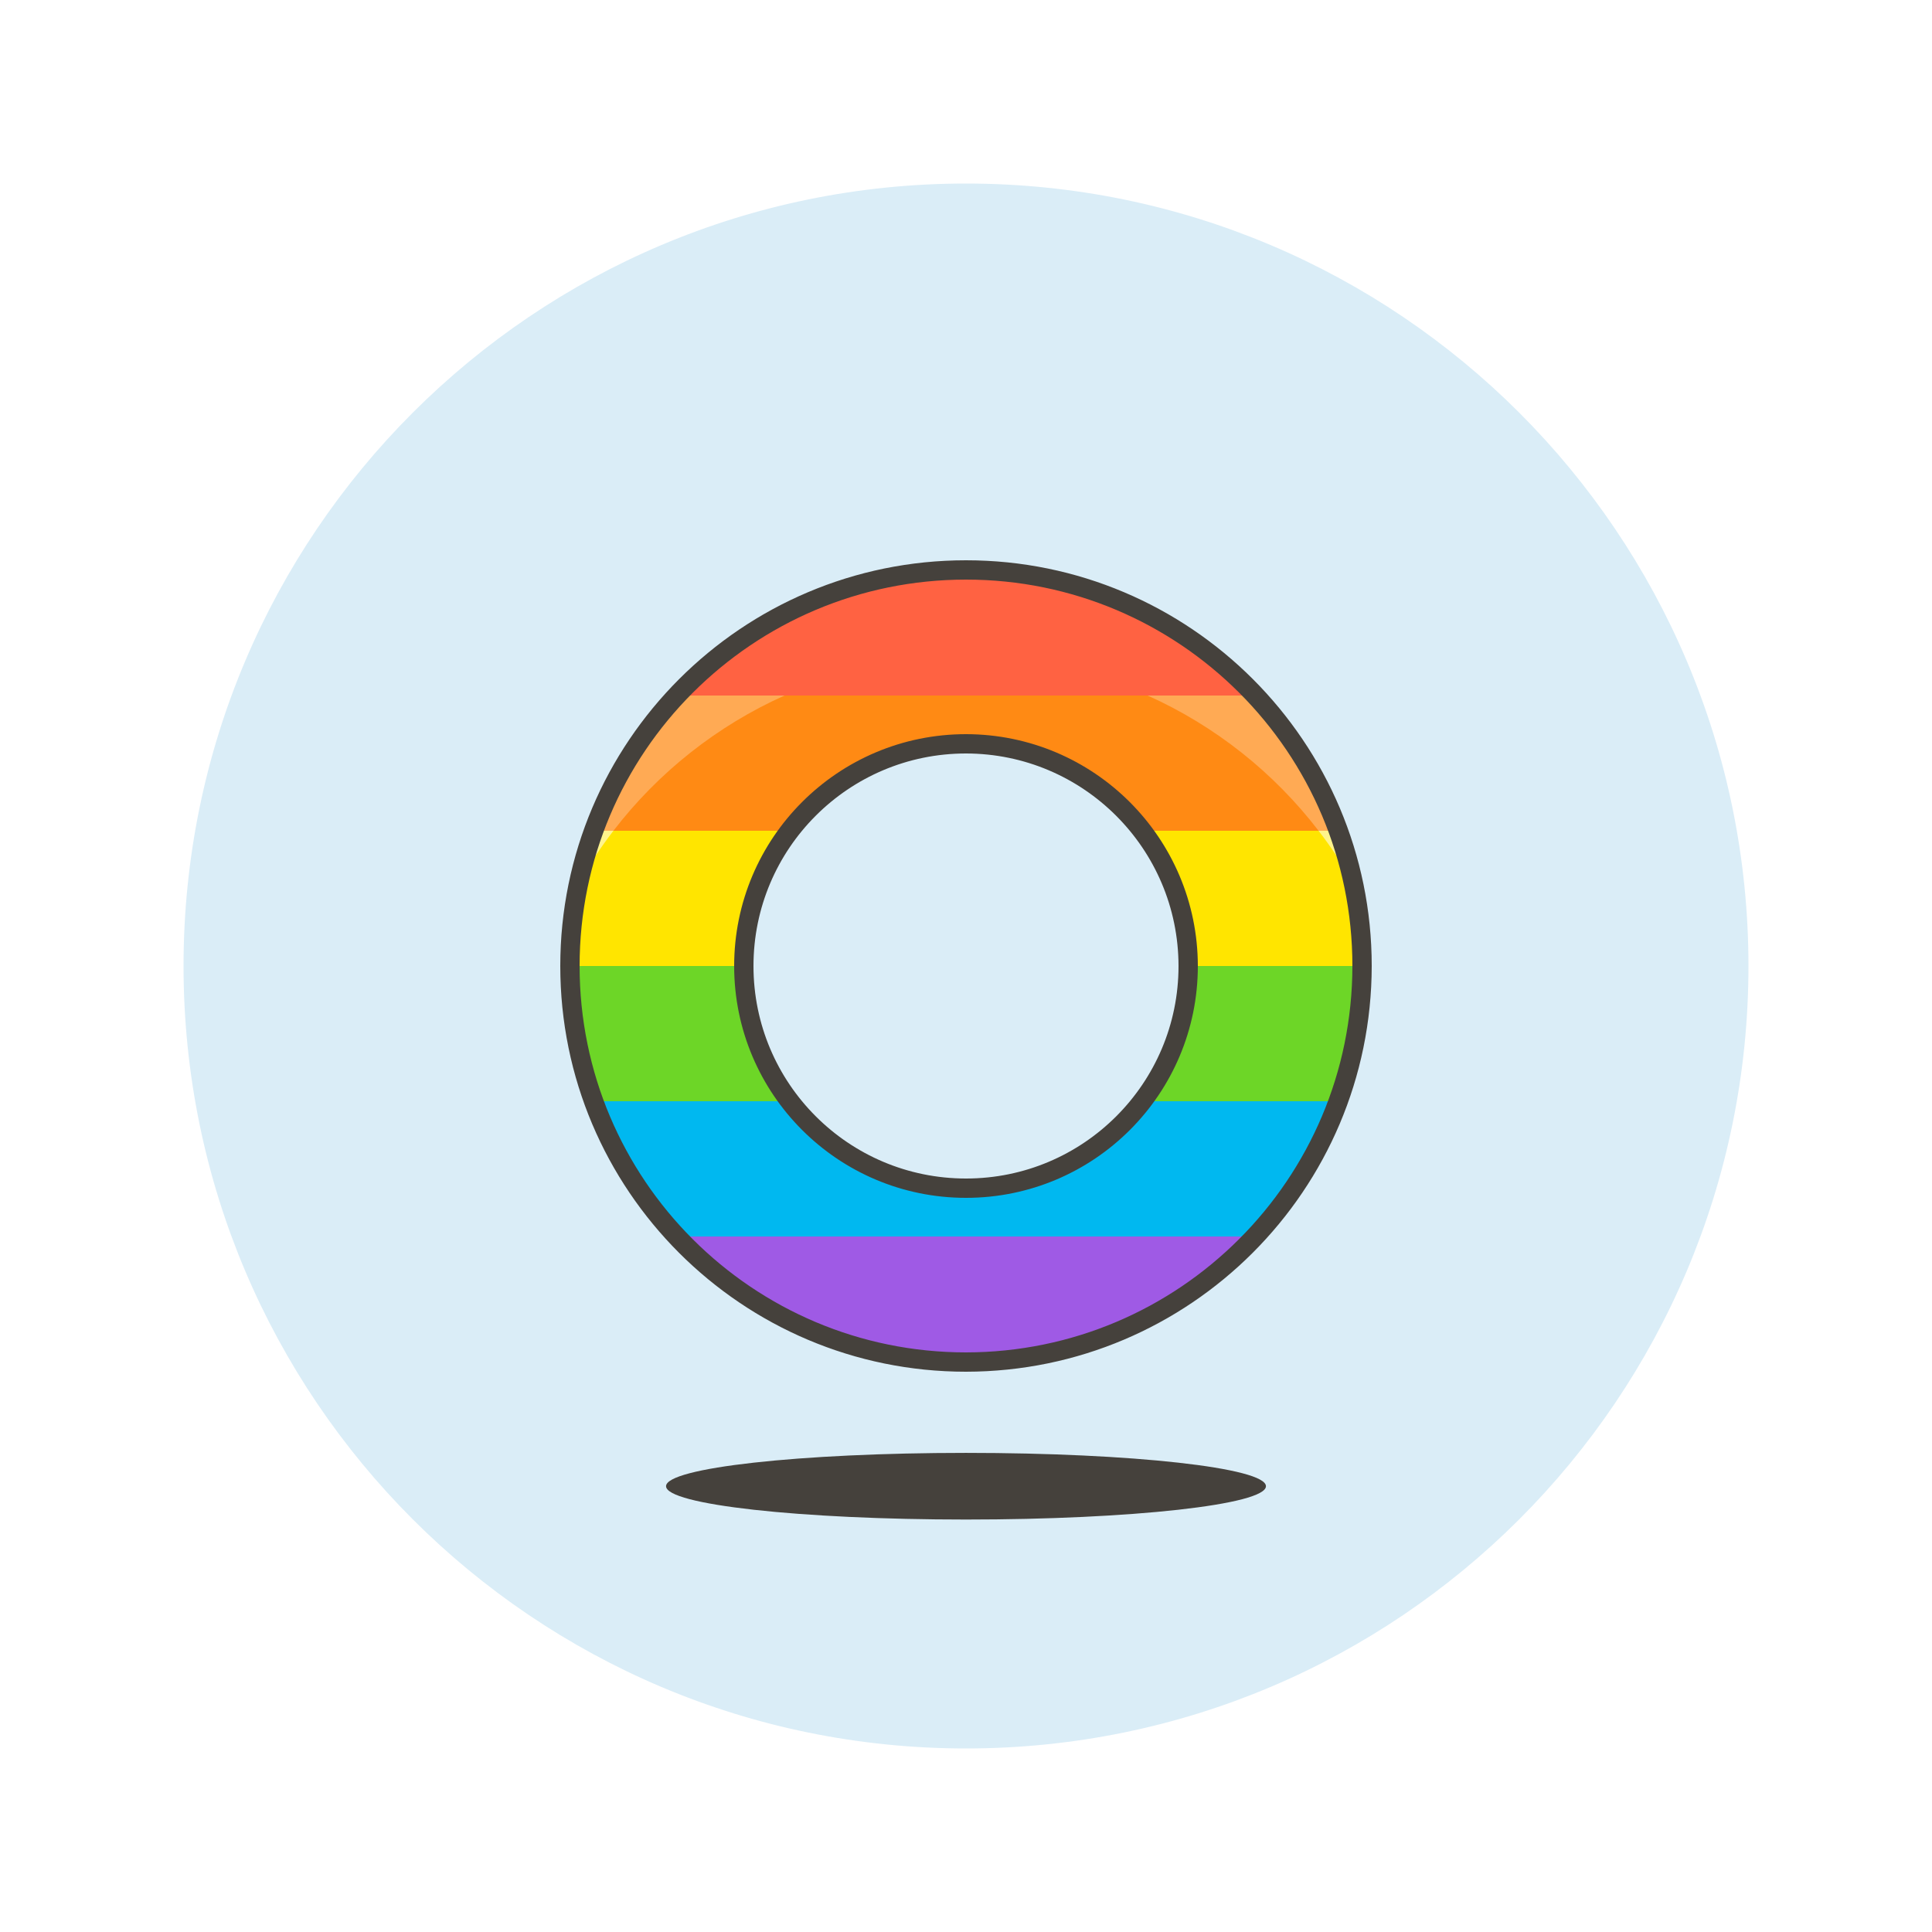
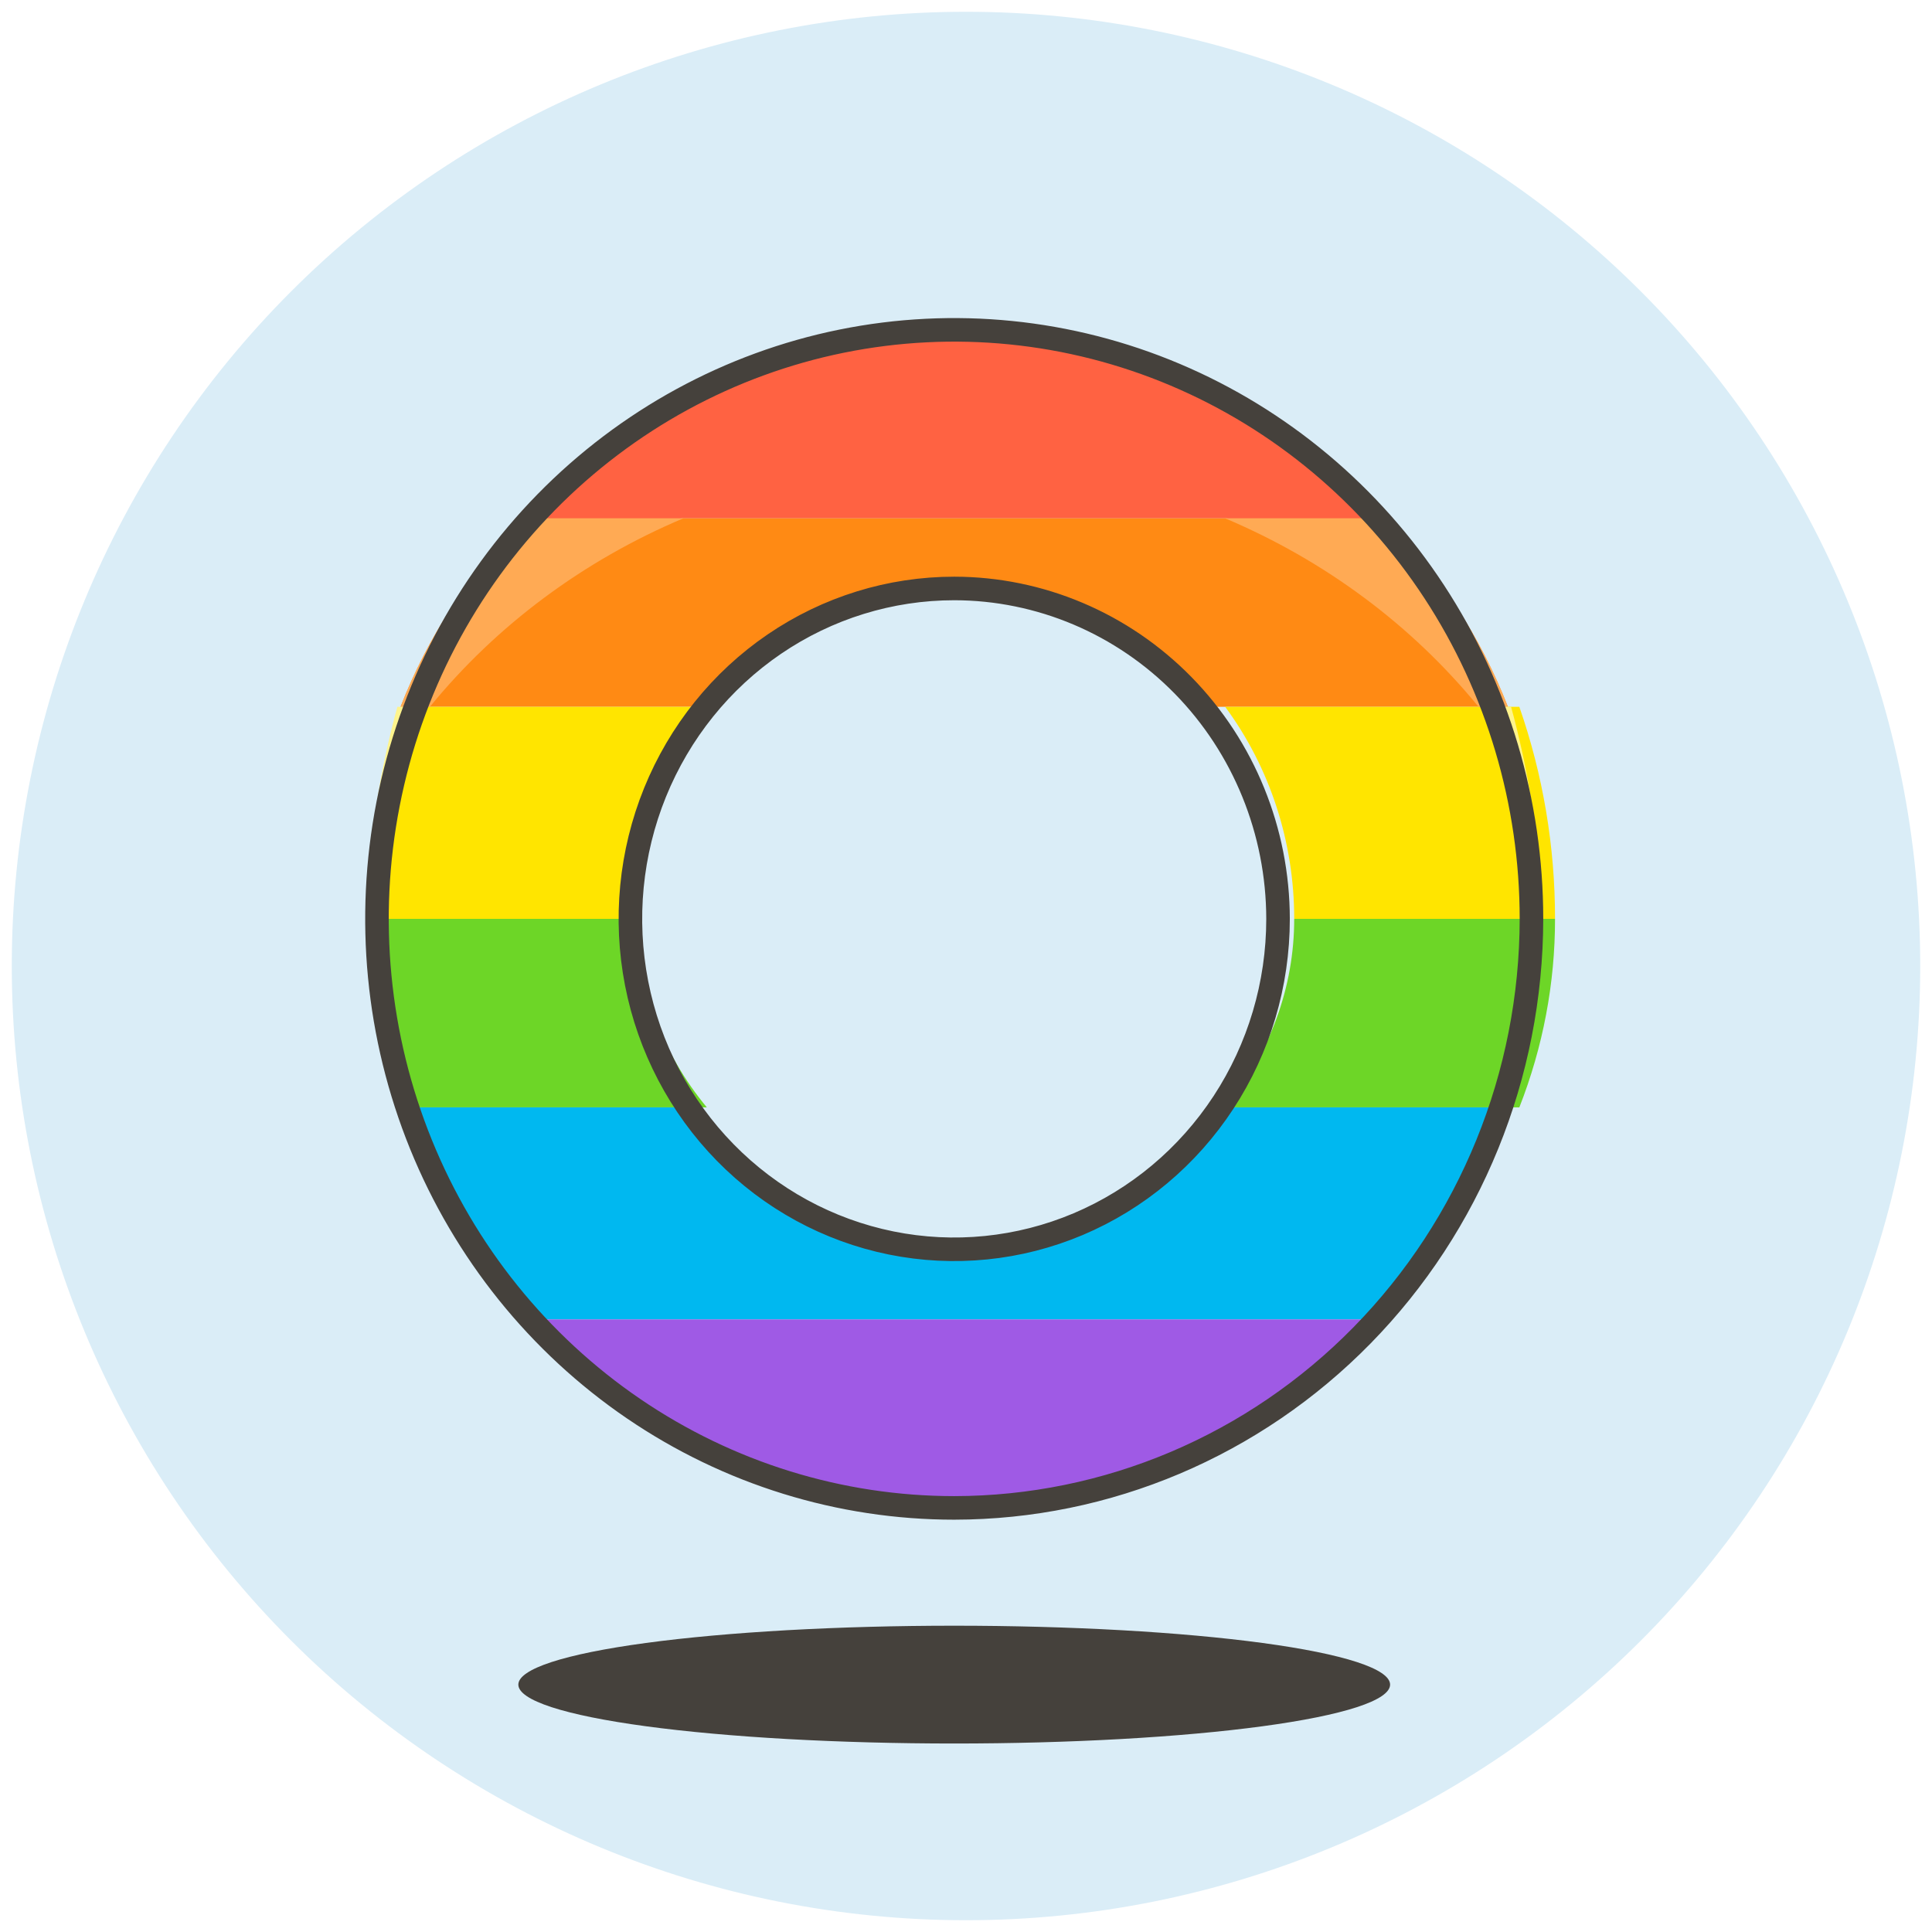
- <svg xmlns="http://www.w3.org/2000/svg" viewBox="0 0 100 100" id="Pride-Agender-Symbol--Streamline-Ux" height="100" width="100">
-   <path d="M10 50a40 40 0 1 0 80 0 40 40 0 1 0 -80 0Z" fill="#daedf7" stroke="#daedf7" stroke-width="1" />
-   <path d="M34.475 76.926a15.525 1.725 0 1 0 31.05 0 15.525 1.725 0 1 0 -31.05 0Z" fill="#45413c" stroke-width="1" />
-   <path d="M50 29.5A20.448 20.448 0 0 0 35.039 36h29.923A20.445 20.445 0 0 0 50 29.5Z" fill="#ff6242" stroke-width="1" />
-   <path d="M30.732 43h10.151a11.487 11.487 0 0 1 18.235 0h10.151a20.539 20.539 0 0 0 -4.307 -7H35.039a20.539 20.539 0 0 0 -4.307 7Z" fill="#ff8a14" stroke-width="1" />
-   <path d="M40.883 43H30.732a20.393 20.393 0 0 0 -1.232 7h9a11.443 11.443 0 0 1 2.383 -7Z" fill="#ffe500" stroke-width="1" />
-   <path d="M61.5 50h9a20.394 20.394 0 0 0 -1.232 -7h-10.15a11.444 11.444 0 0 1 2.382 7Z" fill="#ffe500" stroke-width="1" />
-   <path d="M59.118 57h10.151a20.386 20.386 0 0 0 1.231 -7h-9a11.442 11.442 0 0 1 -2.382 7Z" fill="#6dd627" stroke-width="1" />
-   <path d="M38.5 50h-9a20.385 20.385 0 0 0 1.231 7h10.152a11.441 11.441 0 0 1 -2.383 -7Z" fill="#6dd627" stroke-width="1" />
-   <path d="M50 61.5a11.488 11.488 0 0 1 -9.117 -4.5H30.732a20.529 20.529 0 0 0 4.307 7h29.923a20.529 20.529 0 0 0 4.307 -7H59.118A11.486 11.486 0 0 1 50 61.5Z" fill="#00b8f0" stroke-width="1" />
-   <path d="M50 70.5A20.445 20.445 0 0 0 64.962 64H35.039A20.448 20.448 0 0 0 50 70.5Z" fill="#9f5ae5" stroke-width="1" />
-   <path d="M50 29.5A20.442 20.442 0 0 0 35.026 36h5.581A23.062 23.062 0 0 1 59.4 36h5.58A20.443 20.443 0 0 0 50 29.5Z" fill="#ff6242" stroke-width="1" />
-   <path d="M40.607 36h-5.581a20.5 20.5 0 0 0 -4.3 7h1.025a23.085 23.085 0 0 1 8.856 -7Z" fill="#ffaa54" stroke-width="1" />
-   <path d="M68.249 43h1.025a20.5 20.5 0 0 0 -4.3 -7H59.4a23.089 23.089 0 0 1 8.849 7Z" fill="#ffaa54" stroke-width="1" />
-   <path d="M70.055 45.731A20.356 20.356 0 0 0 69.274 43h-1.025a23.039 23.039 0 0 1 1.806 2.731Z" fill="#fff48c" stroke-width="1" />
-   <path d="M29.946 45.731A23.039 23.039 0 0 1 31.752 43h-1.025a20.356 20.356 0 0 0 -0.781 2.731Z" fill="#fff48c" stroke-width="1" />
-   <path d="M50 70.5A20.5 20.5 0 1 1 70.5 50 20.523 20.523 0 0 1 50 70.5Zm0 -32A11.5 11.5 0 1 0 61.5 50 11.514 11.514 0 0 0 50 38.5Z" fill="none" stroke="#45413c" stroke-linecap="round" stroke-linejoin="round" stroke-width="1" />
+ <svg xmlns="http://www.w3.org/2000/svg" width="82" height="82" viewBox="0 0 82 82" fill="none">
+   <path d="M1 41C1 51.609 5.214 61.783 12.716 69.284C20.217 76.786 30.391 81 41 81C51.609 81 61.783 76.786 69.284 69.284C76.786 61.783 81 51.609 81 41C81 30.391 76.786 20.217 69.284 12.716C61.783 5.214 51.609 1 41 1C30.391 1 20.217 5.214 12.716 12.716C5.214 20.217 1 30.391 1 41Z" fill="#DAEDF7" stroke="#DAEDF7" />
+   <path d="M22 71.5C22 71.828 22.479 72.153 23.408 72.457C24.338 72.76 25.701 73.036 27.419 73.268C29.136 73.5 31.176 73.684 33.42 73.81C35.665 73.935 38.071 74 40.5 74C42.929 74 45.335 73.935 47.58 73.81C49.824 73.684 51.864 73.5 53.581 73.268C55.299 73.036 56.662 72.76 57.592 72.457C58.522 72.153 59 71.828 59 71.5C59 71.172 58.522 70.847 57.592 70.543C56.662 70.24 55.299 69.964 53.581 69.732C51.864 69.5 49.824 69.316 47.58 69.19C45.335 69.065 42.929 69 40.5 69C38.071 69 35.665 69.065 33.42 69.19C31.176 69.316 29.136 69.5 27.419 69.732C25.701 69.964 24.338 70.24 23.408 70.543C22.479 70.847 22 71.172 22 71.5Z" fill="#45413C" />
+   <path d="M40.499 14C37.029 13.998 33.596 14.708 30.413 16.084C27.231 17.461 24.367 19.474 22 22H59C56.633 19.474 53.769 17.46 50.586 16.084C47.403 14.707 43.97 13.998 40.499 14Z" fill="#FF6242" />
+   <path d="M17 30H29.38C30.688 28.401 32.372 27.105 34.3 26.213C36.228 25.321 38.35 24.858 40.5 24.858C42.65 24.858 44.772 25.321 46.7 26.213C48.628 27.105 50.312 28.401 51.62 30H64C62.842 27.029 61.055 24.308 58.747 22H22.253C19.945 24.308 18.158 27.029 17 30Z" fill="#FF8A14" />
+   <path d="M30 30H17.515C16.51 32.884 15.997 35.93 16 39H27.069C27.066 35.744 28.097 32.578 30 30Z" fill="#FFE500" />
+   <path d="M54.93 39H66C66.003 35.93 65.49 32.884 64.485 30H52C53.903 32.578 54.933 35.744 54.93 39Z" fill="#FFE500" />
+   <path d="M52 47H64.486C65.491 44.436 66.003 41.728 66 39H54.93C54.933 41.895 53.903 44.708 52 47Z" fill="#6DD627" />
+   <path d="M27.069 39H16C15.997 41.728 16.509 44.436 17.514 47H30C28.097 44.708 27.066 41.895 27.069 39Z" fill="#6DD627" />
+   <path d="M40.499 52.786C38.349 52.785 36.228 52.264 34.3 51.26C32.371 50.257 30.688 48.799 29.38 47H17C18.158 50.343 19.944 53.404 22.253 56H58.747C61.056 53.404 62.842 50.343 64 47H51.62C50.312 48.8 48.628 50.257 46.7 51.261C44.772 52.264 42.65 52.786 40.499 52.786Z" fill="#00B8F0" />
+   <path d="M40.499 64C43.97 64.002 47.403 63.292 50.586 61.916C53.769 60.54 56.633 58.526 59 56H22C24.367 58.526 27.231 60.539 30.413 61.916C33.596 63.292 37.029 64.001 40.499 64Z" fill="#9F5AE5" />
+   <path d="M40.496 14C37.027 13.996 33.594 14.704 30.412 16.081C27.23 17.457 24.366 19.472 22 22H28.894C32.546 20.376 36.501 19.537 40.501 19.537C44.5 19.537 48.455 20.376 52.107 22H59C56.633 19.471 53.768 17.456 50.585 16.079C47.401 14.703 43.967 13.995 40.496 14Z" fill="#FF6242" />
+   <path d="M29 22H22.222C19.926 24.308 18.149 27.029 17 30H18.245C21.071 26.537 24.767 23.788 29 22Z" fill="#FFAA54" />
+   <path d="M62.754 30H64C62.85 27.029 61.072 24.308 58.774 22H52C56.233 23.789 59.928 26.538 62.754 30Z" fill="#FFAA54" />
+   <path d="M65 34C64.782 32.642 64.493 31.305 64.135 30H63C63.737 31.269 64.406 32.606 65 34Z" fill="#FFF48C" />
+   <path d="M16 34C16.594 32.606 17.262 31.269 18 30H16.865C16.506 31.305 16.218 32.642 16 34Z" fill="#FFF48C" />
+   <path d="M40.5 64C35.654 64 30.918 62.534 26.889 59.787C22.86 57.04 19.719 53.135 17.865 48.567C16.011 43.999 15.525 38.972 16.471 34.123C17.416 29.273 19.75 24.819 23.176 21.322C26.602 17.826 30.968 15.445 35.72 14.48C40.473 13.516 45.399 14.011 49.876 15.903C54.352 17.795 58.179 21 60.871 25.111C63.563 29.222 65 34.056 65 39C64.993 45.628 62.409 51.983 57.816 56.669C53.223 61.356 46.996 63.993 40.5 64ZM40.5 24.976C37.782 24.976 35.124 25.798 32.864 27.339C30.604 28.88 28.843 31.07 27.802 33.633C26.762 36.196 26.49 39.016 27.02 41.736C27.55 44.456 28.86 46.955 30.782 48.917C32.704 50.878 35.153 52.214 37.819 52.755C40.485 53.296 43.248 53.018 45.76 51.957C48.271 50.895 50.417 49.098 51.928 46.791C53.438 44.485 54.244 41.774 54.244 39C54.239 35.282 52.79 31.717 50.214 29.088C47.637 26.459 44.144 24.98 40.5 24.976Z" stroke="#45413C" stroke-linecap="round" stroke-linejoin="round" />
</svg>
